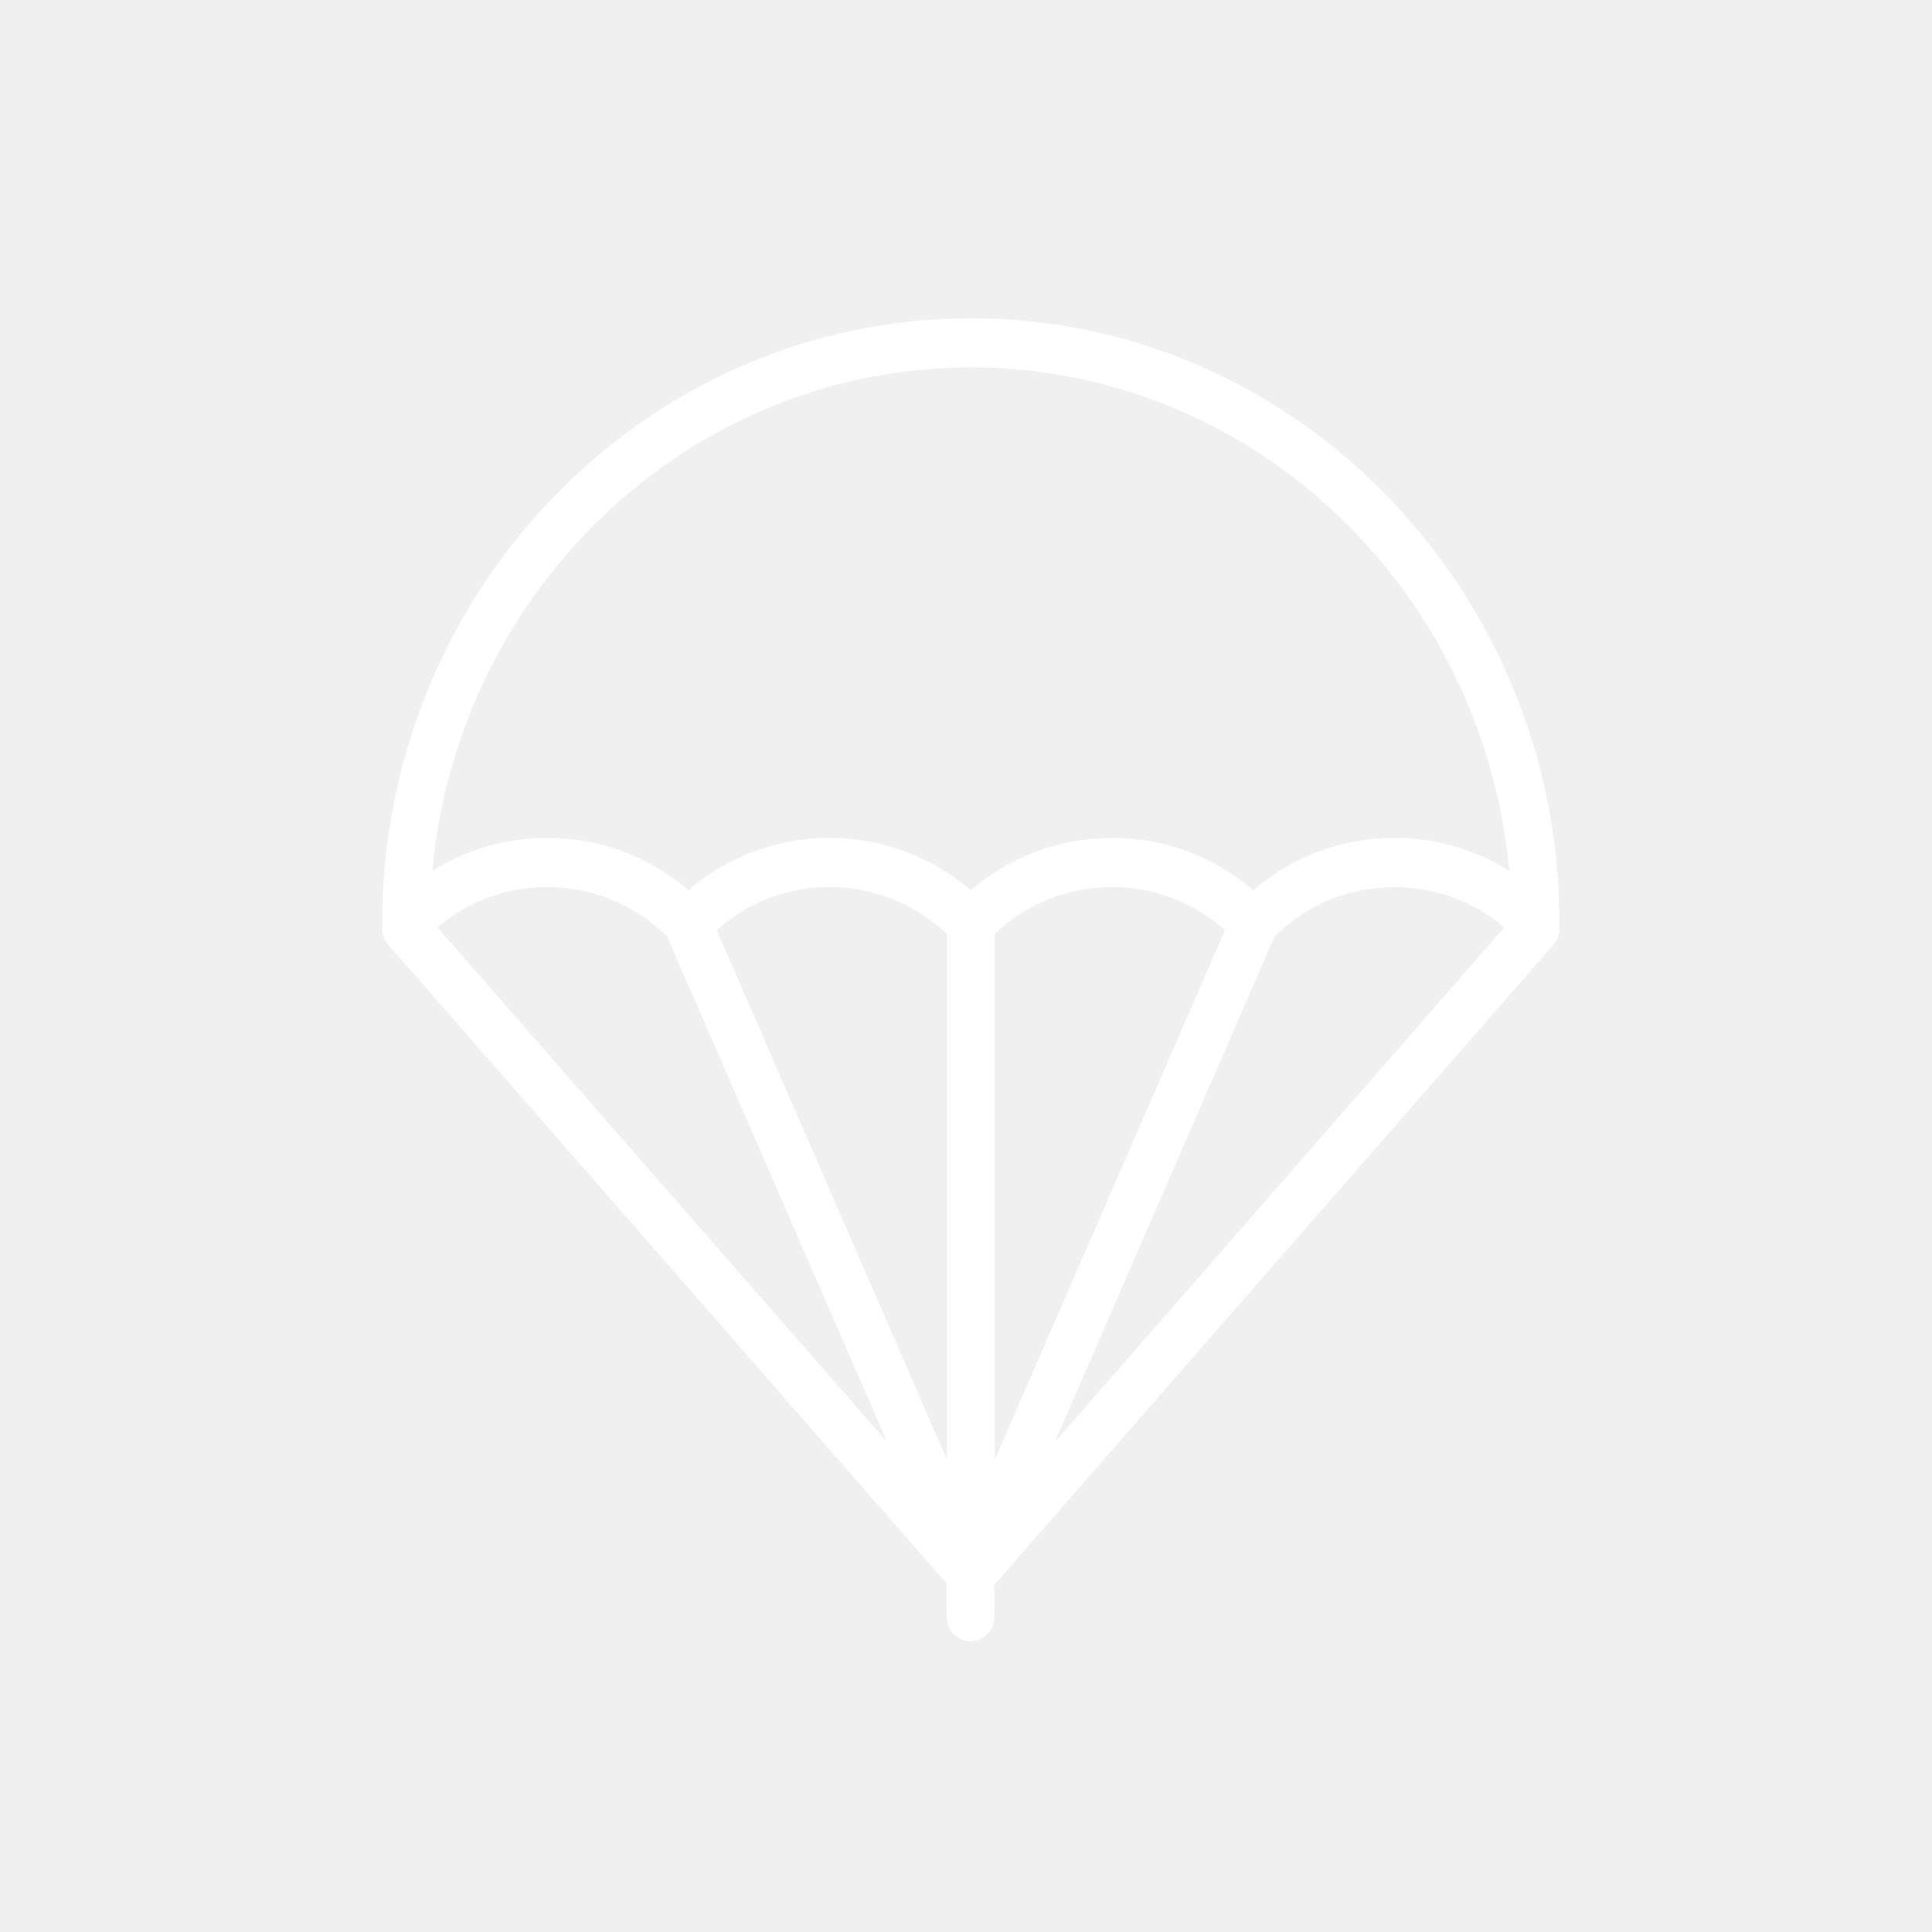
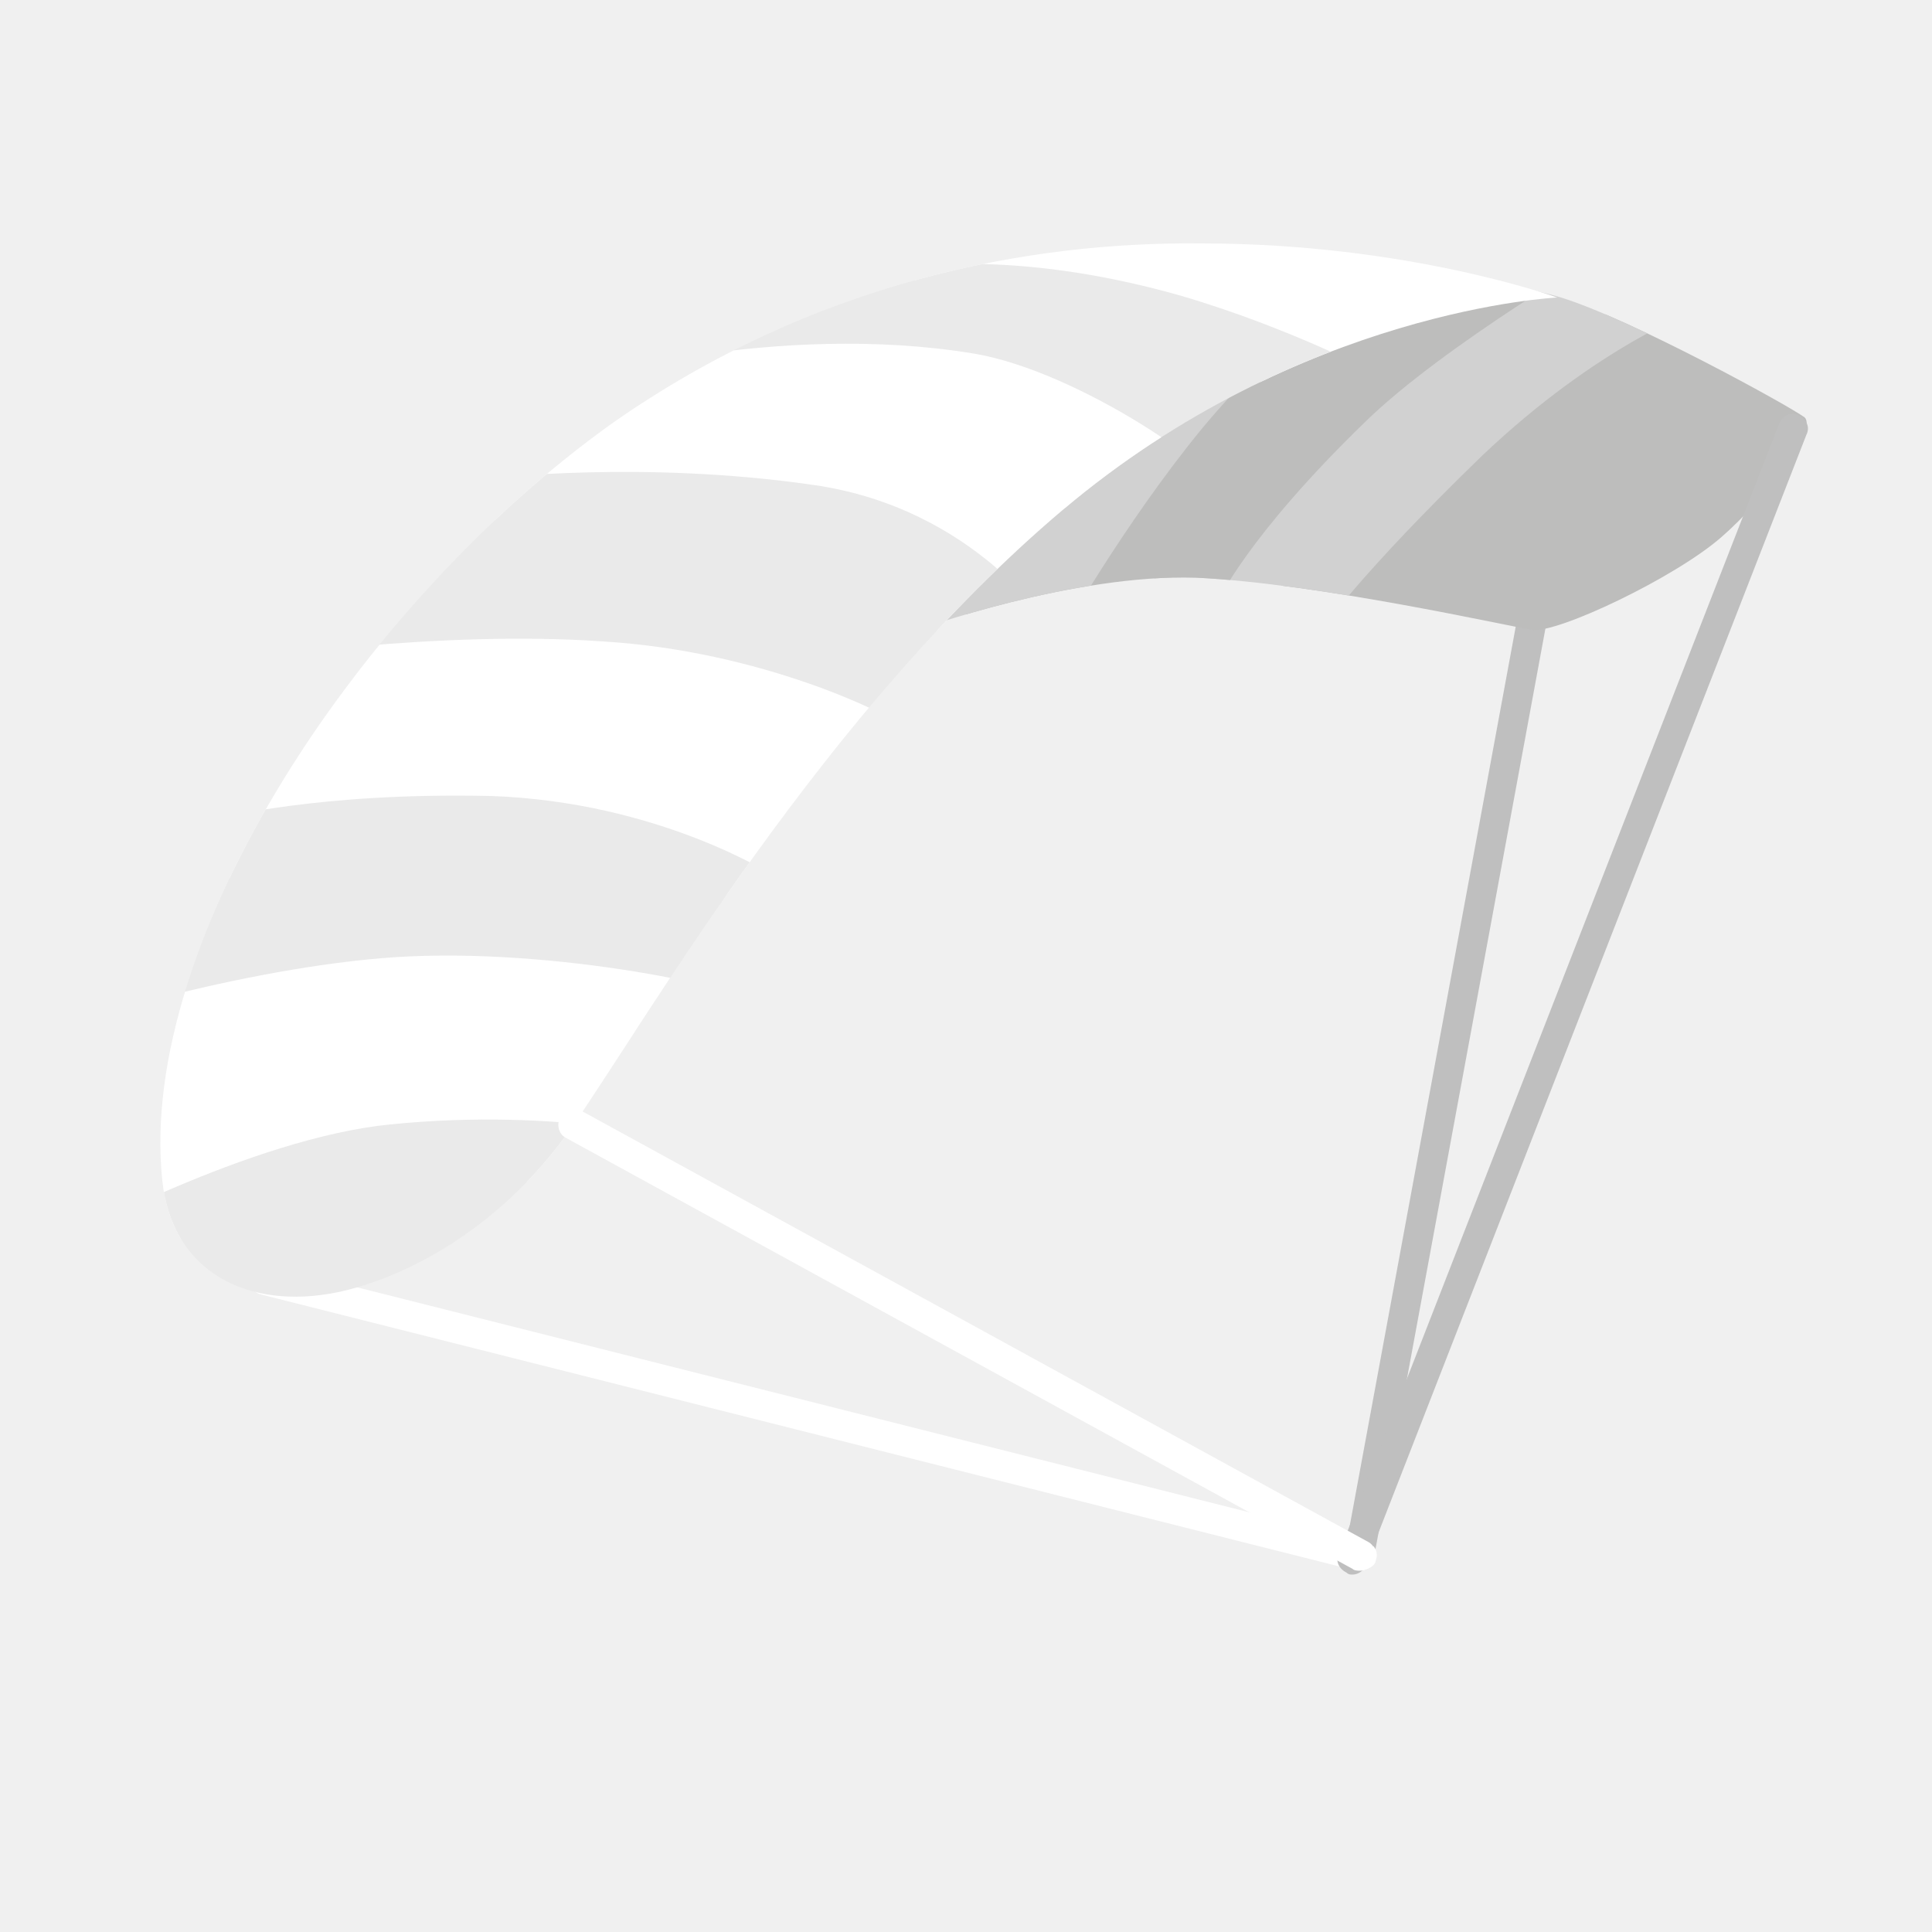
- <svg xmlns="http://www.w3.org/2000/svg" version="1.1" id="Layer_1" x="0px" y="0px" width="100px" height="100px" viewBox="0 0 100 100" enable-background="new 0 0 100 100" xml:space="preserve">
-   <path fill="#FFFFFF" d="M80.714,47.9c0.003-0.023,0.003-0.047,0.006-0.07c0-0.005,0-0.012,0-0.017c0,0,0-0.005,0-0.008  c0-17.276-13.669-31.331-30.471-31.331c-16.8,0-30.468,14.054-30.468,31.331c0,0.034,0,0.064,0.004,0.095  c-0.038,0.349,0.059,0.71,0.304,0.992l28.907,33.067v1.726c0,0.702,0.554,1.273,1.236,1.273c0.683,0,1.239-0.571,1.239-1.273v-1.658  L80.41,48.892C80.654,48.61,80.75,48.249,80.714,47.9z M22.639,48.001c1.6-1.352,3.583-2.088,5.685-2.088  c2.336,0,4.525,0.908,6.205,2.557l11.376,26.146L22.639,48.001z M49.013,75.538L37.095,48.142c1.624-1.441,3.673-2.229,5.848-2.229  c2.273,0,4.412,0.86,6.07,2.428V75.538L49.013,75.538z M54.597,74.64l11.375-26.169c1.681-1.65,3.87-2.557,6.202-2.557  c2.104,0,4.088,0.736,5.691,2.088L54.597,74.64z M51.484,75.561V48.341c1.662-1.568,3.8-2.428,6.073-2.428  c2.172,0,4.224,0.787,5.848,2.229L51.484,75.561z M72.174,43.37L72.174,43.37c-2.706,0-5.258,0.953-7.307,2.706  c-2.052-1.753-4.603-2.706-7.31-2.706l0,0c-2.704,0-5.257,0.953-7.31,2.706c-2.049-1.753-4.603-2.706-7.306-2.706l0,0  c-2.706,0-5.257,0.953-7.31,2.706c-2.049-1.753-4.603-2.706-7.309-2.706c-2.132,0-4.173,0.59-5.944,1.702  c1.344-14.598,13.329-26.055,27.869-26.055c14.543,0,26.527,11.457,27.872,26.055C76.35,43.96,74.308,43.37,72.174,43.37z" />
+ <svg xmlns="http://www.w3.org/2000/svg" xmlns:xlink="http://www.w3.org/1999/xlink" version="1.1" id="Layer_1" x="0px" y="0px" viewBox="-345 257 100 100" style="enable-background:new -345 257 100 100;" xml:space="preserve">
+   <style type="text/css">
+ 	.st0{fill:#BFBFBF;}
+ 	.st1{fill:#FFFFFF;}
+ 	.st2{clip-path:url(#SVGID_2_);}
+ 	.st3{fill:#BDBDBC;}
+ 	.st4{clip-path:url(#SVGID_4_);}
+ 	.st5{fill:#D1D1D1;}
+ 	.st6{clip-path:url(#SVGID_6_);}
+ 	.st7{clip-path:url(#SVGID_8_);}
+ 	.st8{clip-path:url(#SVGID_10_);}
+ 	.st9{clip-path:url(#SVGID_12_);}
+ 	.st10{fill:#EAEAEA;}
+ 	.st11{clip-path:url(#SVGID_14_);}
+ 	.st12{clip-path:url(#SVGID_16_);}
+ 	.st13{clip-path:url(#SVGID_18_);}
+ 	.st14{clip-path:url(#SVGID_20_);}
+ 	.st15{clip-path:url(#SVGID_22_);}
+ 	.st16{clip-path:url(#SVGID_24_);}
+ </style>
+   <g>
+     <path class="st0" d="M-274.6,338.3c-0.1,0-0.1,0-0.2,0c-0.4-0.1-0.7-0.4-0.6-0.9l9.1-49.3c0.1-0.4,0.4-0.7,0.9-0.6   c0.4,0.1,0.7,0.4,0.6,0.9l-9.1,49.3C-273.8,338-274.2,338.3-274.6,338.3z" />
+   </g>
+   <g>
+     <path class="st1" d="M-274.6,338.3c-0.1,0-0.1,0-0.2,0l-56.7-14.3c-0.4-0.1-0.7-0.5-0.5-1c0.1-0.4,0.5-0.6,1-0.5l56.7,14.3   c0.4,0.1,0.7,0.5,0.5,1C-273.8,338-274.2,338.3-274.6,338.3z" />
+   </g>
+   <g>
+     <g>
+       <defs>
+         <path id="SVGID_1_" d="M-297.5,285.8v3.8c0,0,8-2.9,14.4-2.7c6.4,0.3,16.1,2.5,17.4,2.7s7.4-2.7,9.8-4.8c2.3-2,5-5.6,4.3-6.2     c-0.8-0.6-9-5.1-12.6-6.2c-3.5-1.1-11.2-1.2-11.2-1.2L-297.5,285.8z" />
+       </defs>
+       <clipPath id="SVGID_2_">
+         <use xlink:href="#SVGID_1_" style="overflow:visible;" />
+       </clipPath>
+       <g class="st2">
+         <path class="st3" d="M-259.8,271.5c0,0,9,4.1,10.5,5.6c1.4,1.5-0.3,5.8-5.2,8.8c-5,2.9-9.3,5.8-11.9,5.8     c-2.6,0-13.1-3.7-13.1-3.7L-259.8,271.5z" />
+       </g>
+     </g>
+     <g>
+       <defs>
+         <path id="SVGID_3_" d="M-297.5,285.8v3.8c0,0,8-2.9,14.4-2.7c6.4,0.3,16.1,2.5,17.4,2.7s7.4-2.7,9.8-4.8c2.3-2,5-5.6,4.3-6.2     c-0.8-0.6-9-5.1-12.6-6.2c-3.5-1.1-11.2-1.2-11.2-1.2L-297.5,285.8z" />
+       </defs>
+       <clipPath id="SVGID_4_">
+         <use xlink:href="#SVGID_3_" style="overflow:visible;" />
+       </clipPath>
+       <g class="st4">
+         <path class="st5" d="M-268.3,280.6c-6.3,6.1-8.3,9-8.3,9l-8.8-2.5l10.1-12.3l9.2-6.5l8.9,4.7     C-257.2,273.1-262.2,274.8-268.3,280.6" />
+       </g>
+     </g>
+     <g>
+       <defs>
+         <path id="SVGID_5_" d="M-297.5,285.8v3.8c0,0,8-2.9,14.4-2.7c6.4,0.3,16.1,2.5,17.4,2.7s7.4-2.7,9.8-4.8c2.3-2,5-5.6,4.3-6.2     c-0.8-0.6-9-5.1-12.6-6.2c-3.5-1.1-11.2-1.2-11.2-1.2L-297.5,285.8z" />
+       </defs>
+       <clipPath id="SVGID_6_">
+         <use xlink:href="#SVGID_5_" style="overflow:visible;" />
+       </clipPath>
+       <g class="st6">
+         <path class="st3" d="M-274.3,278.8c-6.2,6-7.7,9.4-7.7,9.4l-13.6,1.5l9.9-15.4l13.5-10.2l10.8,3.3l-0.4,2.6     C-261.8,269.9-270.3,274.9-274.3,278.8" />
+       </g>
+     </g>
+     <g>
+       <defs>
+         <path id="SVGID_7_" d="M-297.5,285.8v3.8c0,0,8-2.9,14.4-2.7c6.4,0.3,16.1,2.5,17.4,2.7s7.4-2.7,9.8-4.8c2.3-2,5-5.6,4.3-6.2     c-0.8-0.6-9-5.1-12.6-6.2c-3.5-1.1-11.2-1.2-11.2-1.2L-297.5,285.8z" />
+       </defs>
+       <clipPath id="SVGID_8_">
+         <use xlink:href="#SVGID_7_" style="overflow:visible;" />
+       </clipPath>
+       <g class="st7">
+         <path class="st5" d="M-282.8,279.2c-4.1,5-7.4,10.9-7.4,10.9l-11.6,2.7l1.2-12.5l29.1-12C-271.4,268.4-278.5,274-282.8,279.2" />
+       </g>
+     </g>
+   </g>
+   <g>
+     <g>
+       <defs>
+         <path id="SVGID_9_" d="M-313.3,278.9c-12.9,9.2-24.6,26.7-23.3,39.2c0.5,4.8,4.5,6.7,9,5.8c3-0.6,8.3-2.9,12.3-8.7     c4-5.8,13-21.4,25.3-31.8c12.3-10.4,25.6-11,25.6-11s-7.7-2.8-18.4-2.8C-291.8,269.5-302.9,271.6-313.3,278.9" />
+       </defs>
+       <clipPath id="SVGID_10_">
+         <use xlink:href="#SVGID_9_" style="overflow:visible;" />
+       </clipPath>
+       <g class="st8">
+         <polygon class="st1" points="-264.6,268.6 -260.1,272.5 -271.8,279.5 -285.5,274.8 -301,270.6 -303.4,266.6 -278.5,265.2    " />
+       </g>
+     </g>
+     <g>
+       <defs>
+         <path id="SVGID_11_" d="M-313.3,278.9c-12.9,9.2-24.6,26.7-23.3,39.2c0.5,4.8,4.5,6.7,9,5.8c3-0.6,8.3-2.9,12.3-8.7     c4-5.8,13-21.4,25.3-31.8c12.3-10.4,25.6-11,25.6-11s-7.7-2.8-18.4-2.8C-291.8,269.5-302.9,271.6-313.3,278.9" />
+       </defs>
+       <clipPath id="SVGID_12_">
+         <use xlink:href="#SVGID_11_" style="overflow:visible;" />
+       </clipPath>
+       <g class="st9">
+         <path class="st10" d="M-283.9,272.3c-8.8-2.5-14.4-1.4-14.4-1.4l-15,6.6l17.9,3.9l10.5,3.6l11.4-8.5     C-273.4,276.5-278.1,274-283.9,272.3" />
+       </g>
+     </g>
+     <g>
+       <defs>
+         <path id="SVGID_13_" d="M-313.3,278.9c-12.9,9.2-24.6,26.7-23.3,39.2c0.5,4.8,4.5,6.7,9,5.8c3-0.6,8.3-2.9,12.3-8.7     c4-5.8,13-21.4,25.3-31.8c12.3-10.4,25.6-11,25.6-11s-7.7-2.8-18.4-2.8C-291.8,269.5-302.9,271.6-313.3,278.9" />
+       </defs>
+       <clipPath id="SVGID_14_">
+         <use xlink:href="#SVGID_13_" style="overflow:visible;" />
+       </clipPath>
+       <g class="st11">
+         <path class="st1" d="M-294.6,275.3c5.4,0.9,13.2,6.2,13.5,7.9c0.3,1.8-9.4,7.9-9.4,7.9l-32.2-8l7.3-6.4     C-315.2,276.7-304.9,273.6-294.6,275.3" />
+       </g>
+     </g>
+     <g>
+       <defs>
+         <path id="SVGID_15_" d="M-313.3,278.9c-12.9,9.2-24.6,26.7-23.3,39.2c0.5,4.8,4.5,6.7,9,5.8c3-0.6,8.3-2.9,12.3-8.7     c4-5.8,13-21.4,25.3-31.8c12.3-10.4,25.6-11,25.6-11s-7.7-2.8-18.4-2.8C-291.8,269.5-302.9,271.6-313.3,278.9" />
+       </defs>
+       <clipPath id="SVGID_16_">
+         <use xlink:href="#SVGID_15_" style="overflow:visible;" />
+       </clipPath>
+       <g class="st12">
+         <path class="st10" d="M-302.9,282.1c8.4,1.2,12.3,7.4,12.3,7.4l-9.5,6.9l-30.4-3.6l11-11.1C-319.5,281.8-311.9,280.8-302.9,282.1     " />
+       </g>
+     </g>
+     <g>
+       <defs>
+         <path id="SVGID_17_" d="M-313.3,278.9c-12.9,9.2-24.6,26.7-23.3,39.2c0.5,4.8,4.5,6.7,9,5.8c3-0.6,8.3-2.9,12.3-8.7     c4-5.8,13-21.4,25.3-31.8c12.3-10.4,25.6-11,25.6-11s-7.7-2.8-18.4-2.8C-291.8,269.5-302.9,271.6-313.3,278.9" />
+       </defs>
+       <clipPath id="SVGID_18_">
+         <use xlink:href="#SVGID_17_" style="overflow:visible;" />
+       </clipPath>
+       <g class="st13">
+         <path class="st1" d="M-313.8,290.2c8.3,0.5,14.8,3.8,15.4,4.3c0.6,0.4-6.6,9-6.6,9l-31.6-1.2l4.3-11.1     C-332.3,291.1-322.3,289.6-313.8,290.2" />
+       </g>
+     </g>
+     <g>
+       <defs>
+         <path id="SVGID_19_" d="M-313.3,278.9c-12.9,9.2-24.6,26.7-23.3,39.2c0.5,4.8,4.5,6.7,9,5.8c3-0.6,8.3-2.9,12.3-8.7     c4-5.8,13-21.4,25.3-31.8c12.3-10.4,25.6-11,25.6-11s-7.7-2.8-18.4-2.8C-291.8,269.5-302.9,271.6-313.3,278.9" />
+       </defs>
+       <clipPath id="SVGID_20_">
+         <use xlink:href="#SVGID_19_" style="overflow:visible;" />
+       </clipPath>
+       <g class="st14">
+         <path class="st10" d="M-319.6,298.2c8.7,0.3,14.6,4.1,14.6,4.1l-4.4,8l-28.9,0.9l4.7-11.9C-333.6,299.4-328.7,298-319.6,298.2" />
+       </g>
+     </g>
+     <g>
+       <defs>
+         <path id="SVGID_21_" d="M-313.3,278.9c-12.9,9.2-24.6,26.7-23.3,39.2c0.5,4.8,4.5,6.7,9,5.8c3-0.6,8.3-2.9,12.3-8.7     c4-5.8,13-21.4,25.3-31.8c12.3-10.4,25.6-11,25.6-11s-7.7-2.8-18.4-2.8C-291.8,269.5-302.9,271.6-313.3,278.9" />
+       </defs>
+       <clipPath id="SVGID_22_">
+         <use xlink:href="#SVGID_21_" style="overflow:visible;" />
+       </clipPath>
+       <g class="st15">
+         <path class="st1" d="M-325.3,306.6c8.1-0.7,18.4,1.4,20.1,2.5c1.8,1.1-8.1,8.3-8.1,8.3l-24.4,4.1l-4.8-11.2     C-342.5,310.3-333.5,307.3-325.3,306.6" />
+       </g>
+     </g>
+     <g>
+       <defs>
+         <path id="SVGID_23_" d="M-313.3,278.9c-12.9,9.2-24.6,26.7-23.3,39.2c0.5,4.8,4.5,6.7,9,5.8c3-0.6,8.3-2.9,12.3-8.7     c4-5.8,13-21.4,25.3-31.8c12.3-10.4,25.6-11,25.6-11s-7.7-2.8-18.4-2.8C-291.8,269.5-302.9,271.6-313.3,278.9" />
+       </defs>
+       <clipPath id="SVGID_24_">
+         <use xlink:href="#SVGID_23_" style="overflow:visible;" />
+       </clipPath>
+       <g class="st16">
+         <path class="st10" d="M-324.8,315.2c-7.1,0.7-16.8,5.8-19,7.2c-2.1,1.4,9.5,8.5,9.5,8.5l23.7-7.9l1.2-7     C-309.4,316.1-315.9,314.3-324.8,315.2" />
+       </g>
+     </g>
+   </g>
+   <g>
+     <path class="st0" d="M-275,338.5c-0.1,0-0.2,0-0.3-0.1c-0.4-0.2-0.6-0.6-0.4-1l22.8-58.5c0.2-0.4,0.6-0.6,1-0.4   c0.4,0.2,0.6,0.6,0.4,1l-22.8,58.5C-274.4,338.3-274.7,338.5-275,338.5z" />
+   </g>
+   <g>
+     <path class="st1" d="M-274.6,338.3c-0.1,0-0.3,0-0.4-0.1l-40.7-22.3c-0.4-0.2-0.5-0.7-0.3-1.1c0.2-0.4,0.7-0.5,1.1-0.3l40.7,22.3   c0.4,0.2,0.5,0.7,0.3,1.1C-274,338.1-274.3,338.3-274.6,338.3z" />
+   </g>
</svg>
